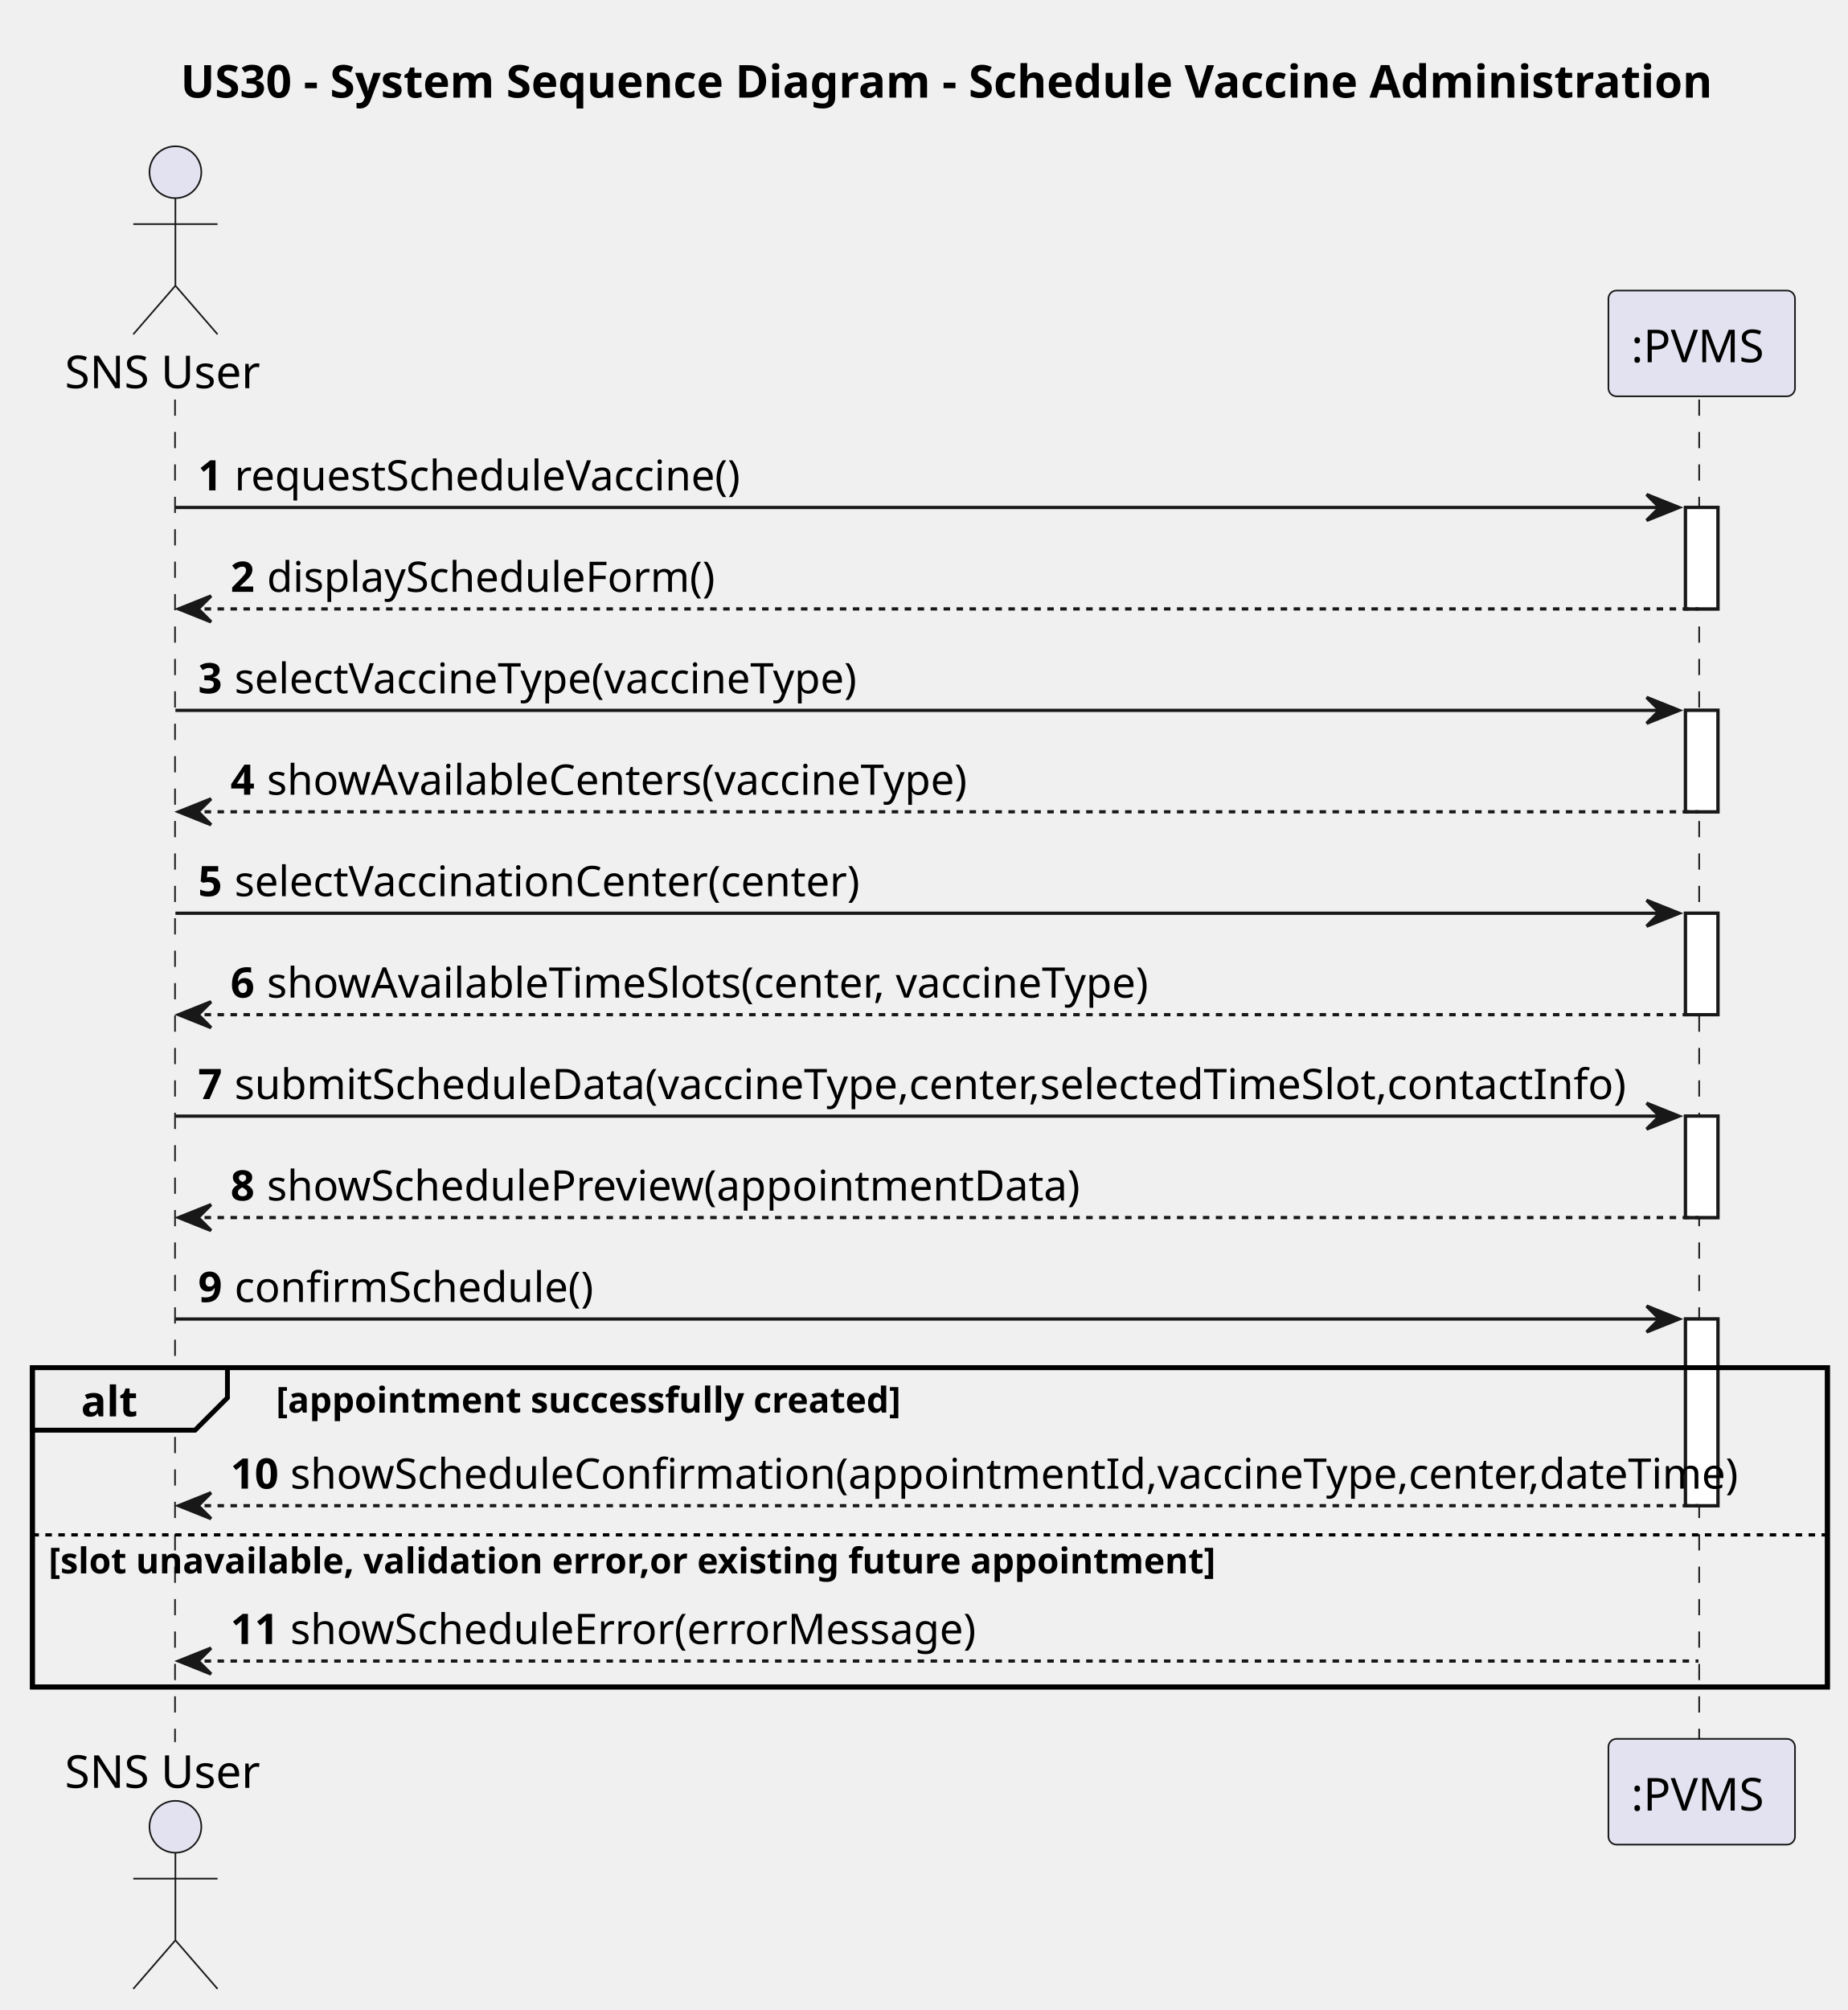
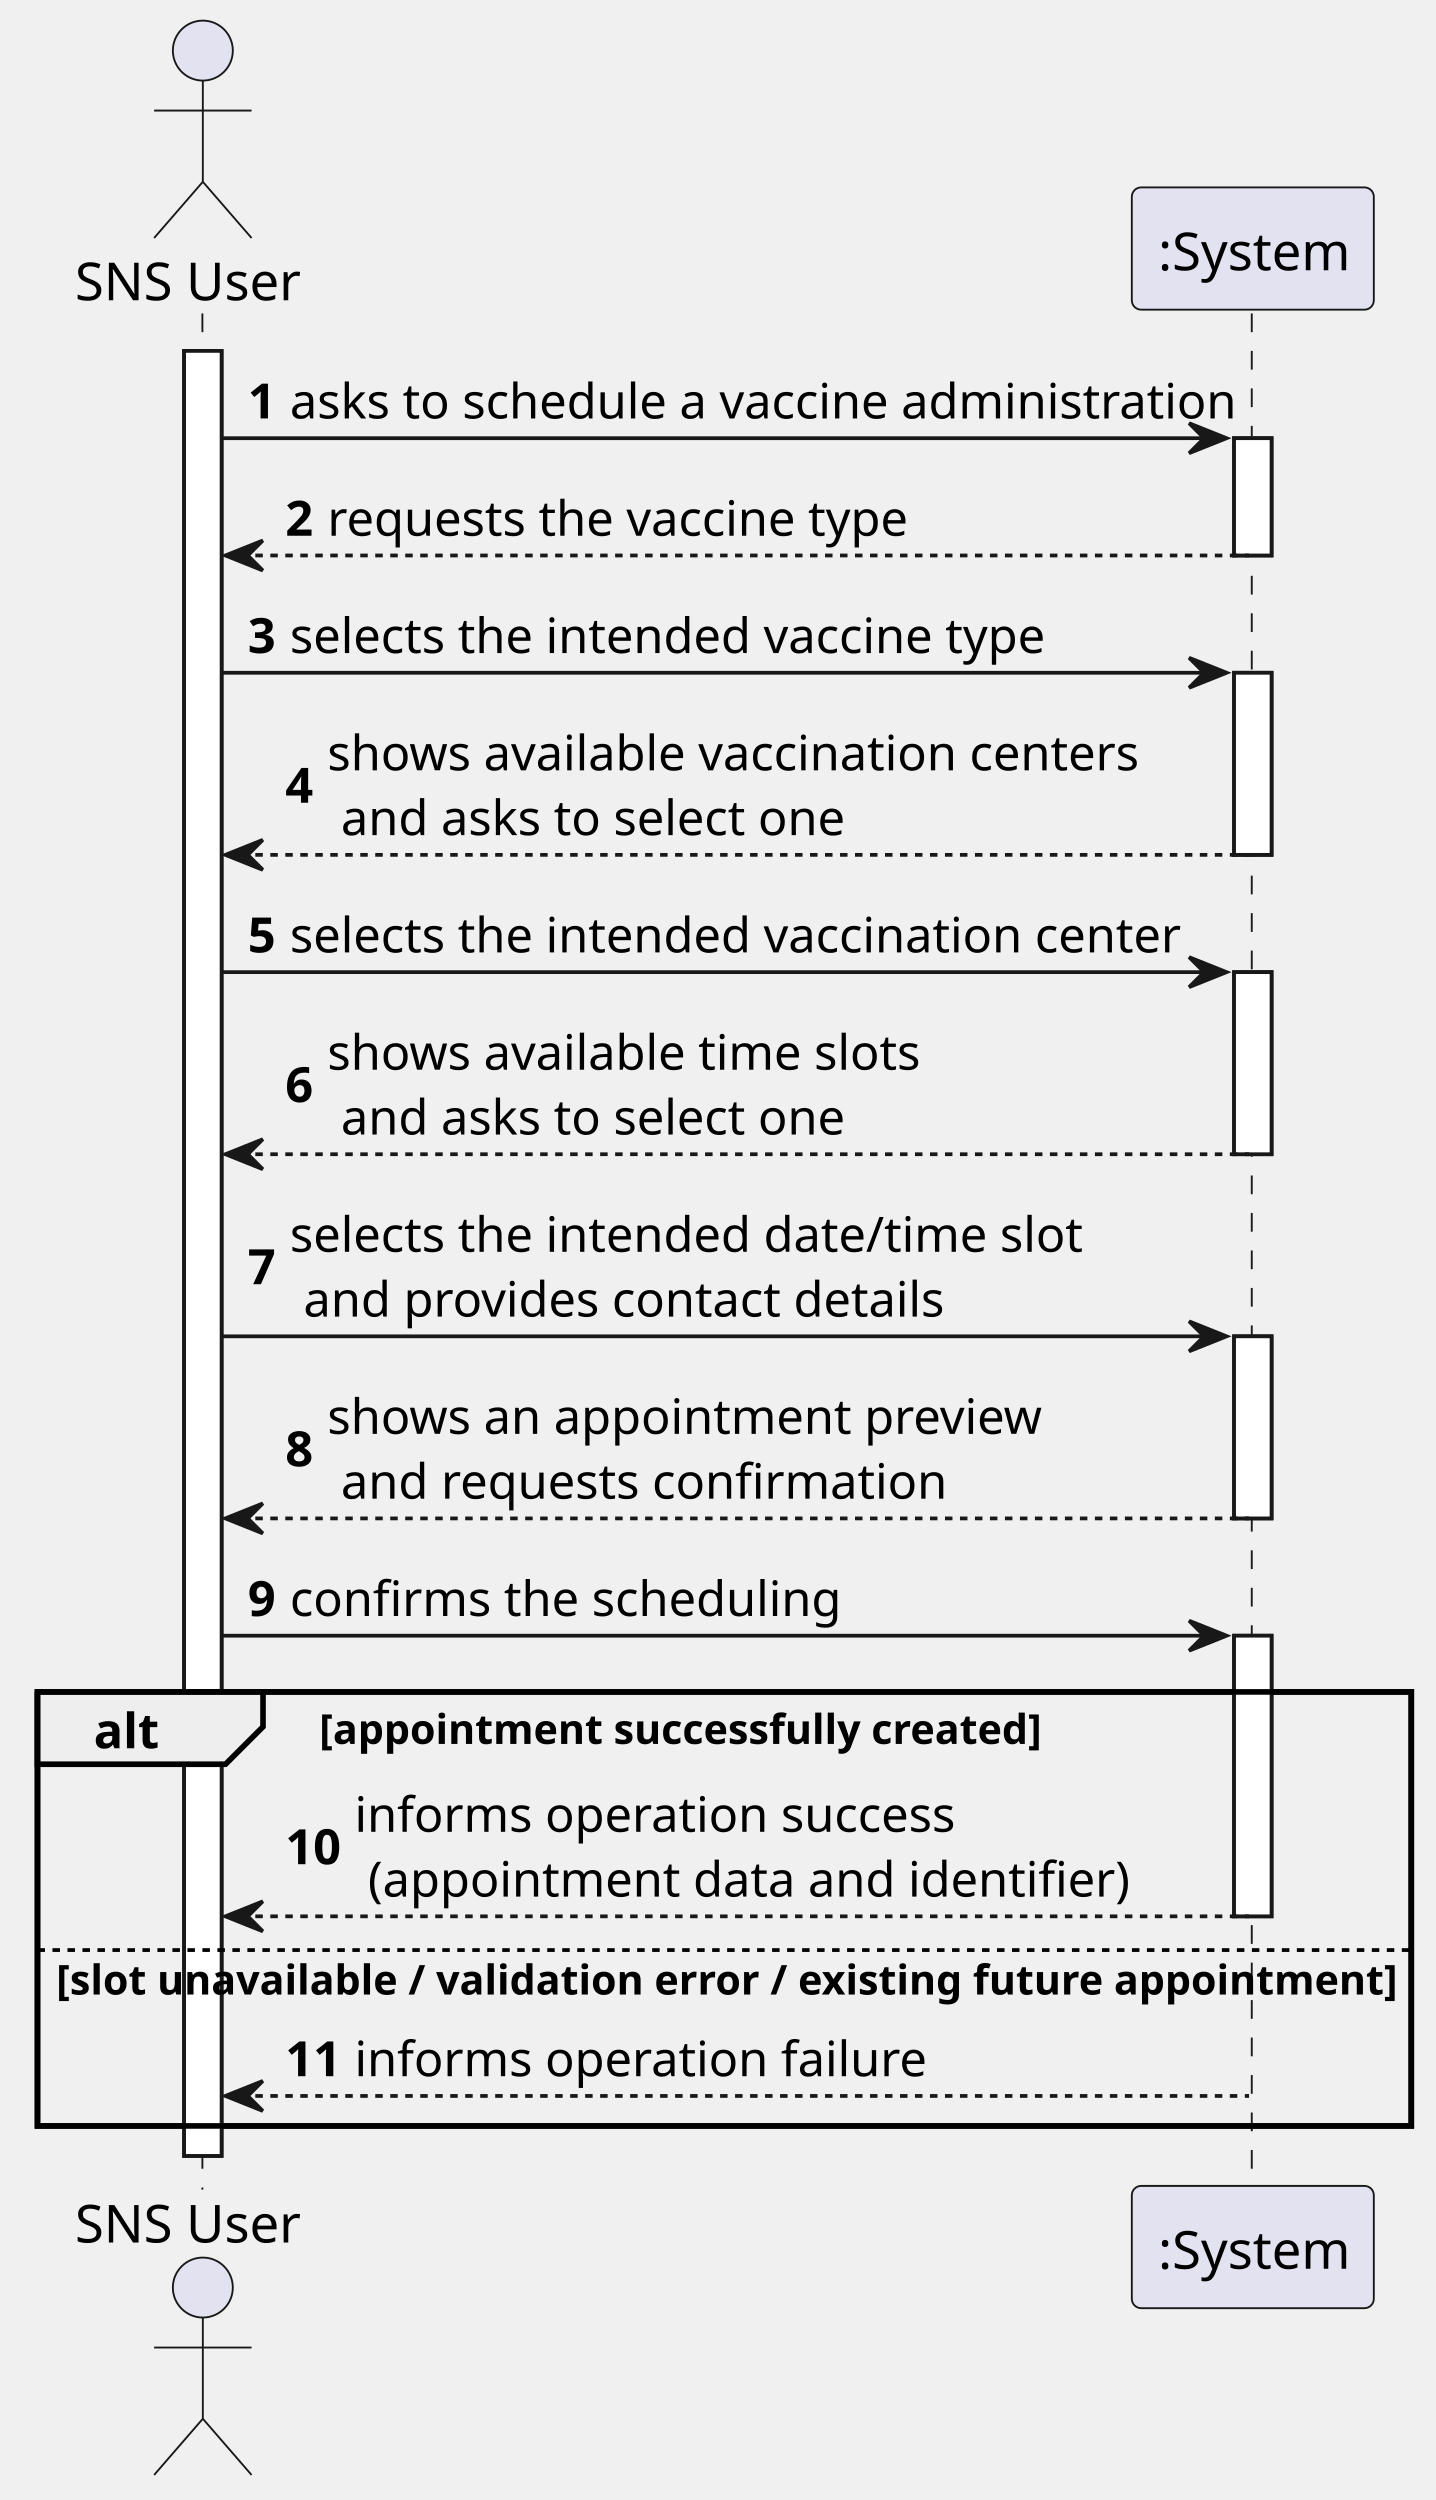
- <svg xmlns="http://www.w3.org/2000/svg" contentStyleType="text/css" data-diagram-type="SEQUENCE" height="620px" preserveAspectRatio="none" style="width:570px;height:620px;background:#FFFFFF;" version="1.1" viewBox="0 0 570 620" width="570px" zoomAndPan="magnify">
+ <svg xmlns="http://www.w3.org/2000/svg" contentStyleType="text/css" data-diagram-type="SEQUENCE" height="667px" preserveAspectRatio="none" style="width:383px;height:667px;background:#FFFFFF;" version="1.1" viewBox="0 0 383 667" width="383px" zoomAndPan="magnify">
  <defs />
  <g>
-     <text fill="#000000" font-family="sans-serif" font-size="14" font-weight="bold" lengthAdjust="spacing" textLength="461.371" x="55.714" y="30.107">US30 - System Sequence Diagram - Schedule Vaccine Administration</text>
    <g>
-       <rect fill="#FFFFFF" height="31.291" style="stroke:#181818;stroke-width:1;" width="10" x="520.017" y="156.533" />
+       <rect fill="#FFFFFF" height="481.578" style="stroke:#181818;stroke-width:1;" width="10" x="49.117" y="93.621" />
    </g>
    <g>
-       <rect fill="#FFFFFF" height="31.291" style="stroke:#181818;stroke-width:1;" width="10" x="520.017" y="219.115" />
+       <rect fill="#FFFFFF" height="31.291" style="stroke:#181818;stroke-width:1;" width="10" x="329.25" y="116.912" />
    </g>
    <g>
-       <rect fill="#FFFFFF" height="31.291" style="stroke:#181818;stroke-width:1;" width="10" x="520.017" y="281.697" />
+       <rect fill="#FFFFFF" height="48.582" style="stroke:#181818;stroke-width:1;" width="10" x="329.25" y="179.494" />
    </g>
    <g>
-       <rect fill="#FFFFFF" height="31.291" style="stroke:#181818;stroke-width:1;" width="10" x="520.017" y="344.279" />
+       <rect fill="#FFFFFF" height="48.582" style="stroke:#181818;stroke-width:1;" width="10" x="329.25" y="259.367" />
    </g>
    <g>
-       <rect fill="#FFFFFF" height="57.582" style="stroke:#181818;stroke-width:1;" width="10" x="520.017" y="406.861" />
-     </g>
-     <rect fill="none" height="98.504" style="stroke:#000000;stroke-width:1.5;" width="553.799" x="10" y="421.861" />
-     <g>
-       <rect fill="#000000" fill-opacity="0" height="414.123" width="8" x="50.117" y="123.242" />
-       <line style="stroke:#181818;stroke-width:0.5;stroke-dasharray:5,5;" x1="54" x2="54" y1="123.242" y2="537.365" />
+       <rect fill="#FFFFFF" height="48.582" style="stroke:#181818;stroke-width:1;" width="10" x="329.25" y="356.531" />
    </g>
    <g>
-       <rect fill="#000000" fill-opacity="0" height="414.123" width="8" x="521.017" y="123.242" />
-       <line style="stroke:#181818;stroke-width:0.5;stroke-dasharray:5,5;" x1="524.234" x2="524.234" y1="123.242" y2="537.365" />
+       <rect fill="#FFFFFF" height="74.873" style="stroke:#181818;stroke-width:1;" width="10" x="329.25" y="436.404" />
+     </g>
+     <rect fill="none" height="115.795" style="stroke:#000000;stroke-width:1.5;" width="366.533" x="10" y="451.404" />
+     <g>
+       <rect fill="#000000" fill-opacity="0" height="500.578" width="8" x="50.117" y="83.621" />
+       <line style="stroke:#181818;stroke-width:0.5;stroke-dasharray:5,5;" x1="54" x2="54" y1="83.621" y2="584.199" />
+     </g>
+     <g>
+       <rect fill="#000000" fill-opacity="0" height="500.578" width="8" x="330.25" y="83.621" />
+       <line style="stroke:#181818;stroke-width:0.5;stroke-dasharray:5,5;" x1="333.968" x2="333.968" y1="83.621" y2="584.199" />
    </g>
    <g class="participant participant-head" data-participant="SNSUser">
-       <text fill="#000000" font-family="sans-serif" font-size="14" lengthAdjust="spacing" textLength="62.234" x="20" y="119.728">SNS User</text>
-       <ellipse cx="54.117" cy="53.121" fill="#E2E2F0" rx="8" ry="8" style="stroke:#181818;stroke-width:0.5;" />
-       <path d="M54.117,61.121 L54.117,88.121 M41.117,69.121 L67.117,69.121 M54.117,88.121 L41.117,103.121 M54.117,88.121 L67.117,103.121" fill="none" style="stroke:#181818;stroke-width:0.5;" />
+       <text fill="#000000" font-family="sans-serif" font-size="14" lengthAdjust="spacing" textLength="62.234" x="20" y="80.107">SNS User</text>
+       <ellipse cx="54.117" cy="13.5" fill="#E2E2F0" rx="8" ry="8" style="stroke:#181818;stroke-width:0.5;" />
+       <path d="M54.117,21.5 L54.117,48.5 M41.117,29.5 L67.117,29.5 M54.117,48.5 L41.117,63.5 M54.117,48.5 L67.117,63.5" fill="none" style="stroke:#181818;stroke-width:0.5;" />
    </g>
    <g class="participant participant-tail" data-participant="SNSUser">
-       <text fill="#000000" font-family="sans-serif" font-size="14" lengthAdjust="spacing" textLength="62.234" x="20" y="551.473">SNS User</text>
-       <ellipse cx="54.117" cy="563.486" fill="#E2E2F0" rx="8" ry="8" style="stroke:#181818;stroke-width:0.5;" />
-       <path d="M54.117,571.486 L54.117,598.486 M41.117,579.486 L67.117,579.486 M54.117,598.486 L41.117,613.486 M54.117,598.486 L67.117,613.486" fill="none" style="stroke:#181818;stroke-width:0.5;" />
+       <text fill="#000000" font-family="sans-serif" font-size="14" lengthAdjust="spacing" textLength="62.234" x="20" y="598.307">SNS User</text>
+       <ellipse cx="54.117" cy="610.32" fill="#E2E2F0" rx="8" ry="8" style="stroke:#181818;stroke-width:0.5;" />
+       <path d="M54.117,618.32 L54.117,645.32 M41.117,626.32 L67.117,626.32 M54.117,645.32 L41.117,660.32 M54.117,645.32 L67.117,660.32" fill="none" style="stroke:#181818;stroke-width:0.5;" />
    </g>
    <g class="participant participant-head" data-participant="System">
-       <rect fill="#E2E2F0" height="32.621" rx="2.5" ry="2.5" style="stroke:#181818;stroke-width:0.5;" width="57.565" x="496.234" y="89.621" />
-       <text fill="#000000" font-family="sans-serif" font-size="14" lengthAdjust="spacing" textLength="43.565" x="503.234" y="111.728">:PVMS</text>
+       <rect fill="#E2E2F0" height="32.621" rx="2.5" ry="2.5" style="stroke:#181818;stroke-width:0.5;" width="64.565" x="301.968" y="50" />
+       <text fill="#000000" font-family="sans-serif" font-size="14" lengthAdjust="spacing" textLength="50.565" x="308.968" y="72.107">:System</text>
    </g>
    <g class="participant participant-tail" data-participant="System">
-       <rect fill="#E2E2F0" height="32.621" rx="2.5" ry="2.5" style="stroke:#181818;stroke-width:0.5;" width="57.565" x="496.234" y="536.365" />
-       <text fill="#000000" font-family="sans-serif" font-size="14" lengthAdjust="spacing" textLength="43.565" x="503.234" y="558.473">:PVMS</text>
+       <rect fill="#E2E2F0" height="32.621" rx="2.5" ry="2.5" style="stroke:#181818;stroke-width:0.5;" width="64.565" x="301.968" y="583.199" />
+       <text fill="#000000" font-family="sans-serif" font-size="14" lengthAdjust="spacing" textLength="50.565" x="308.968" y="605.307">:System</text>
    </g>
    <g>
-       <rect fill="#FFFFFF" height="31.291" style="stroke:#181818;stroke-width:1;" width="10" x="520.017" y="156.533" />
+       <rect fill="#FFFFFF" height="481.578" style="stroke:#181818;stroke-width:1;" width="10" x="49.117" y="93.621" />
    </g>
    <g>
-       <rect fill="#FFFFFF" height="31.291" style="stroke:#181818;stroke-width:1;" width="10" x="520.017" y="219.115" />
+       <rect fill="#FFFFFF" height="31.291" style="stroke:#181818;stroke-width:1;" width="10" x="329.25" y="116.912" />
    </g>
    <g>
-       <rect fill="#FFFFFF" height="31.291" style="stroke:#181818;stroke-width:1;" width="10" x="520.017" y="281.697" />
+       <rect fill="#FFFFFF" height="48.582" style="stroke:#181818;stroke-width:1;" width="10" x="329.25" y="179.494" />
    </g>
    <g>
-       <rect fill="#FFFFFF" height="31.291" style="stroke:#181818;stroke-width:1;" width="10" x="520.017" y="344.279" />
+       <rect fill="#FFFFFF" height="48.582" style="stroke:#181818;stroke-width:1;" width="10" x="329.25" y="259.367" />
    </g>
    <g>
-       <rect fill="#FFFFFF" height="57.582" style="stroke:#181818;stroke-width:1;" width="10" x="520.017" y="406.861" />
+       <rect fill="#FFFFFF" height="48.582" style="stroke:#181818;stroke-width:1;" width="10" x="329.25" y="356.531" />
+     </g>
+     <g>
+       <rect fill="#FFFFFF" height="74.873" style="stroke:#181818;stroke-width:1;" width="10" x="329.25" y="436.404" />
    </g>
    <g class="message" data-participant-1="SNSUser" data-participant-2="System">
-       <polygon fill="#181818" points="508.017,152.533,518.017,156.533,508.017,160.533,512.017,156.533" style="stroke:#181818;stroke-width:1;" />
-       <line style="stroke:#181818;stroke-width:1;" x1="54.117" x2="514.017" y1="156.533" y2="156.533" />
-       <text fill="#000000" font-family="sans-serif" font-size="13" font-weight="bold" lengthAdjust="spacing" textLength="7.23" x="61.117" y="151.27">1</text>
-       <text fill="#000000" font-family="sans-serif" font-size="13" lengthAdjust="spacing" textLength="152.477" x="72.347" y="151.27">requestScheduleVaccine()</text>
+       <polygon fill="#181818" points="317.25,112.912,327.25,116.912,317.25,120.912,321.25,116.912" style="stroke:#181818;stroke-width:1;" />
+       <line style="stroke:#181818;stroke-width:1;" x1="59.117" x2="323.25" y1="116.912" y2="116.912" />
+       <text fill="#000000" font-family="sans-serif" font-size="13" font-weight="bold" lengthAdjust="spacing" textLength="7.23" x="66.117" y="111.649">1</text>
+       <text fill="#000000" font-family="sans-serif" font-size="13" lengthAdjust="spacing" textLength="239.903" x="77.347" y="111.649">asks to schedule a vaccine administration</text>
    </g>
    <g class="message" data-participant-1="System" data-participant-2="SNSUser">
-       <polygon fill="#181818" points="65.117,183.824,55.117,187.824,65.117,191.824,61.117,187.824" style="stroke:#181818;stroke-width:1;" />
-       <line style="stroke:#181818;stroke-width:1;stroke-dasharray:2,2;" x1="59.117" x2="524.017" y1="187.824" y2="187.824" />
-       <text fill="#000000" font-family="sans-serif" font-size="13" font-weight="bold" lengthAdjust="spacing" textLength="7.23" x="71.117" y="182.561">2</text>
-       <text fill="#000000" font-family="sans-serif" font-size="13" lengthAdjust="spacing" textLength="133.663" x="82.347" y="182.561">displayScheduleForm()</text>
+       <polygon fill="#181818" points="70.117,144.203,60.117,148.203,70.117,152.203,66.117,148.203" style="stroke:#181818;stroke-width:1;" />
+       <line style="stroke:#181818;stroke-width:1;stroke-dasharray:2,2;" x1="64.117" x2="333.25" y1="148.203" y2="148.203" />
+       <text fill="#000000" font-family="sans-serif" font-size="13" font-weight="bold" lengthAdjust="spacing" textLength="7.23" x="76.117" y="142.94">2</text>
+       <text fill="#000000" font-family="sans-serif" font-size="13" lengthAdjust="spacing" textLength="147.418" x="87.347" y="142.94">requests the vaccine type</text>
    </g>
    <g class="message" data-participant-1="SNSUser" data-participant-2="System">
-       <polygon fill="#181818" points="508.017,215.115,518.017,219.115,508.017,223.115,512.017,219.115" style="stroke:#181818;stroke-width:1;" />
-       <line style="stroke:#181818;stroke-width:1;" x1="54.117" x2="514.017" y1="219.115" y2="219.115" />
-       <text fill="#000000" font-family="sans-serif" font-size="13" font-weight="bold" lengthAdjust="spacing" textLength="7.23" x="61.117" y="213.852">3</text>
-       <text fill="#000000" font-family="sans-serif" font-size="13" lengthAdjust="spacing" textLength="190.747" x="72.347" y="213.852">selectVaccineType(vaccineType)</text>
+       <polygon fill="#181818" points="317.25,175.494,327.25,179.494,317.25,183.494,321.25,179.494" style="stroke:#181818;stroke-width:1;" />
+       <line style="stroke:#181818;stroke-width:1;" x1="59.117" x2="323.25" y1="179.494" y2="179.494" />
+       <text fill="#000000" font-family="sans-serif" font-size="13" font-weight="bold" lengthAdjust="spacing" textLength="7.23" x="66.117" y="174.231">3</text>
+       <text fill="#000000" font-family="sans-serif" font-size="13" lengthAdjust="spacing" textLength="191.509" x="77.347" y="174.231">selects the intended vaccine type</text>
    </g>
    <g class="message" data-participant-1="System" data-participant-2="SNSUser">
-       <polygon fill="#181818" points="65.117,246.406,55.117,250.406,65.117,254.406,61.117,250.406" style="stroke:#181818;stroke-width:1;" />
-       <line style="stroke:#181818;stroke-width:1;stroke-dasharray:2,2;" x1="59.117" x2="524.017" y1="250.406" y2="250.406" />
-       <text fill="#000000" font-family="sans-serif" font-size="13" font-weight="bold" lengthAdjust="spacing" textLength="7.23" x="71.117" y="245.144">4</text>
-       <text fill="#000000" font-family="sans-serif" font-size="13" lengthAdjust="spacing" textLength="210.26" x="82.347" y="245.144">showAvailableCenters(vaccineType)</text>
+       <polygon fill="#181818" points="70.117,224.076,60.117,228.076,70.117,232.076,66.117,228.076" style="stroke:#181818;stroke-width:1;" />
+       <line style="stroke:#181818;stroke-width:1;stroke-dasharray:2,2;" x1="64.117" x2="333.25" y1="228.076" y2="228.076" />
+       <text fill="#000000" font-family="sans-serif" font-size="13" font-weight="bold" lengthAdjust="spacing" textLength="7.23" x="76.117" y="214.168">4</text>
+       <text fill="#000000" font-family="sans-serif" font-size="13" lengthAdjust="spacing" textLength="206.667" x="87.347" y="205.523">shows available vaccination centers</text>
+       <text fill="#000000" font-family="sans-serif" font-size="13" lengthAdjust="spacing" textLength="129.359" x="90.959" y="222.814">and asks to select one</text>
    </g>
    <g class="message" data-participant-1="SNSUser" data-participant-2="System">
-       <polygon fill="#181818" points="508.017,277.697,518.017,281.697,508.017,285.697,512.017,281.697" style="stroke:#181818;stroke-width:1;" />
-       <line style="stroke:#181818;stroke-width:1;" x1="54.117" x2="514.017" y1="281.697" y2="281.697" />
-       <text fill="#000000" font-family="sans-serif" font-size="13" font-weight="bold" lengthAdjust="spacing" textLength="7.23" x="61.117" y="276.435">5</text>
-       <text fill="#000000" font-family="sans-serif" font-size="13" lengthAdjust="spacing" textLength="184.977" x="72.347" y="276.435">selectVaccinationCenter(center)</text>
+       <polygon fill="#181818" points="317.25,255.367,327.25,259.367,317.25,263.367,321.25,259.367" style="stroke:#181818;stroke-width:1;" />
+       <line style="stroke:#181818;stroke-width:1;" x1="59.117" x2="323.25" y1="259.367" y2="259.367" />
+       <text fill="#000000" font-family="sans-serif" font-size="13" font-weight="bold" lengthAdjust="spacing" textLength="7.23" x="66.117" y="254.105">5</text>
+       <text fill="#000000" font-family="sans-serif" font-size="13" lengthAdjust="spacing" textLength="224.028" x="77.347" y="254.105">selects the intended vaccination center</text>
    </g>
    <g class="message" data-participant-1="System" data-participant-2="SNSUser">
-       <polygon fill="#181818" points="65.117,308.988,55.117,312.988,65.117,316.988,61.117,312.988" style="stroke:#181818;stroke-width:1;" />
-       <line style="stroke:#181818;stroke-width:1;stroke-dasharray:2,2;" x1="59.117" x2="524.017" y1="312.988" y2="312.988" />
-       <text fill="#000000" font-family="sans-serif" font-size="13" font-weight="bold" lengthAdjust="spacing" textLength="7.23" x="71.117" y="307.726">6</text>
-       <text fill="#000000" font-family="sans-serif" font-size="13" lengthAdjust="spacing" textLength="265.884" x="82.347" y="307.726">showAvailableTimeSlots(center, vaccineType)</text>
+       <polygon fill="#181818" points="70.117,303.949,60.117,307.949,70.117,311.949,66.117,307.949" style="stroke:#181818;stroke-width:1;" />
+       <line style="stroke:#181818;stroke-width:1;stroke-dasharray:2,2;" x1="64.117" x2="333.25" y1="307.949" y2="307.949" />
+       <text fill="#000000" font-family="sans-serif" font-size="13" font-weight="bold" lengthAdjust="spacing" textLength="7.23" x="76.117" y="294.041">6</text>
+       <text fill="#000000" font-family="sans-serif" font-size="13" lengthAdjust="spacing" textLength="150.287" x="87.347" y="285.396">shows available time slots</text>
+       <text fill="#000000" font-family="sans-serif" font-size="13" lengthAdjust="spacing" textLength="129.359" x="90.959" y="302.687">and asks to select one</text>
    </g>
    <g class="message" data-participant-1="SNSUser" data-participant-2="System">
-       <polygon fill="#181818" points="508.017,340.279,518.017,344.279,508.017,348.279,512.017,344.279" style="stroke:#181818;stroke-width:1;" />
-       <line style="stroke:#181818;stroke-width:1;" x1="54.117" x2="514.017" y1="344.279" y2="344.279" />
-       <text fill="#000000" font-family="sans-serif" font-size="13" font-weight="bold" lengthAdjust="spacing" textLength="7.23" x="61.117" y="339.017">7</text>
-       <text fill="#000000" font-family="sans-serif" font-size="13" lengthAdjust="spacing" textLength="411.868" x="72.347" y="339.017">submitScheduleData(vaccineType,center,selectedTimeSlot,contactInfo)</text>
+       <polygon fill="#181818" points="317.25,352.531,327.25,356.531,317.25,360.531,321.25,356.531" style="stroke:#181818;stroke-width:1;" />
+       <line style="stroke:#181818;stroke-width:1;" x1="59.117" x2="323.25" y1="356.531" y2="356.531" />
+       <text fill="#000000" font-family="sans-serif" font-size="13" font-weight="bold" lengthAdjust="spacing" textLength="7.23" x="66.117" y="342.623">7</text>
+       <text fill="#000000" font-family="sans-serif" font-size="13" lengthAdjust="spacing" textLength="196.561" x="77.347" y="333.978">selects the intended date/time slot</text>
+       <text fill="#000000" font-family="sans-serif" font-size="13" lengthAdjust="spacing" textLength="161.154" x="80.959" y="351.269">and provides contact details</text>
    </g>
    <g class="message" data-participant-1="System" data-participant-2="SNSUser">
-       <polygon fill="#181818" points="65.117,371.57,55.117,375.57,65.117,379.57,61.117,375.57" style="stroke:#181818;stroke-width:1;" />
-       <line style="stroke:#181818;stroke-width:1;stroke-dasharray:2,2;" x1="59.117" x2="524.017" y1="375.57" y2="375.57" />
-       <text fill="#000000" font-family="sans-serif" font-size="13" font-weight="bold" lengthAdjust="spacing" textLength="7.23" x="71.117" y="370.308">8</text>
-       <text fill="#000000" font-family="sans-serif" font-size="13" lengthAdjust="spacing" textLength="238.462" x="82.347" y="370.308">showSchedulePreview(appointmentData)</text>
+       <polygon fill="#181818" points="70.117,401.113,60.117,405.113,70.117,409.113,66.117,405.113" style="stroke:#181818;stroke-width:1;" />
+       <line style="stroke:#181818;stroke-width:1;stroke-dasharray:2,2;" x1="64.117" x2="333.25" y1="405.113" y2="405.113" />
+       <text fill="#000000" font-family="sans-serif" font-size="13" font-weight="bold" lengthAdjust="spacing" textLength="7.23" x="76.117" y="391.205">8</text>
+       <text fill="#000000" font-family="sans-serif" font-size="13" lengthAdjust="spacing" textLength="178.49" x="87.347" y="382.56">shows an appointment preview</text>
+       <text fill="#000000" font-family="sans-serif" font-size="13" lengthAdjust="spacing" textLength="149.583" x="90.959" y="399.851">and requests confirmation</text>
    </g>
    <g class="message" data-participant-1="SNSUser" data-participant-2="System">
-       <polygon fill="#181818" points="508.017,402.861,518.017,406.861,508.017,410.861,512.017,406.861" style="stroke:#181818;stroke-width:1;" />
-       <line style="stroke:#181818;stroke-width:1;" x1="54.117" x2="514.017" y1="406.861" y2="406.861" />
-       <text fill="#000000" font-family="sans-serif" font-size="13" font-weight="bold" lengthAdjust="spacing" textLength="7.23" x="61.117" y="401.599">9</text>
-       <text fill="#000000" font-family="sans-serif" font-size="13" lengthAdjust="spacing" textLength="105.485" x="72.347" y="401.599">confirmSchedule()</text>
+       <polygon fill="#181818" points="317.25,432.404,327.25,436.404,317.25,440.404,321.25,436.404" style="stroke:#181818;stroke-width:1;" />
+       <line style="stroke:#181818;stroke-width:1;" x1="59.117" x2="323.25" y1="436.404" y2="436.404" />
+       <text fill="#000000" font-family="sans-serif" font-size="13" font-weight="bold" lengthAdjust="spacing" textLength="7.23" x="66.117" y="431.142">9</text>
+       <text fill="#000000" font-family="sans-serif" font-size="13" lengthAdjust="spacing" textLength="136.57" x="77.347" y="431.142">confirms the scheduling</text>
    </g>
-     <path d="M10,421.861 L70.171,421.861 L70.171,431.152 L60.171,441.152 L10,441.152 L10,421.861" fill="#EEEEEE" style="stroke:#000000;stroke-width:1.5;" />
-     <rect fill="none" height="98.504" style="stroke:#000000;stroke-width:1.5;" width="553.799" x="10" y="421.861" />
-     <text fill="#000000" font-family="sans-serif" font-size="13" font-weight="bold" lengthAdjust="spacing" textLength="15.171" x="25" y="436.89">alt</text>
-     <text fill="#000000" font-family="sans-serif" font-size="11" font-weight="bold" lengthAdjust="spacing" textLength="184.605" x="85.171" y="435.731">[appointment successfully created]</text>
+     <path d="M10,451.404 L70.171,451.404 L70.171,460.695 L60.171,470.695 L10,470.695 L10,451.404" fill="#EEEEEE" style="stroke:#000000;stroke-width:1.5;" />
+     <rect fill="none" height="115.795" style="stroke:#000000;stroke-width:1.5;" width="366.533" x="10" y="451.404" />
+     <text fill="#000000" font-family="sans-serif" font-size="13" font-weight="bold" lengthAdjust="spacing" textLength="15.171" x="25" y="466.433">alt</text>
+     <text fill="#000000" font-family="sans-serif" font-size="11" font-weight="bold" lengthAdjust="spacing" textLength="184.605" x="85.171" y="465.274">[appointment successfully created]</text>
    <g class="message" data-participant-1="System" data-participant-2="SNSUser">
-       <polygon fill="#181818" points="65.117,460.443,55.117,464.443,65.117,468.443,61.117,464.443" style="stroke:#181818;stroke-width:1;" />
-       <line style="stroke:#181818;stroke-width:1;stroke-dasharray:2,2;" x1="59.117" x2="524.017" y1="464.443" y2="464.443" />
-       <text fill="#000000" font-family="sans-serif" font-size="13" font-weight="bold" lengthAdjust="spacing" textLength="14.46" x="71.117" y="459.181">10</text>
-       <text fill="#000000" font-family="sans-serif" font-size="13" lengthAdjust="spacing" textLength="423.44" x="89.577" y="459.181">showScheduleConfirmation(appointmentId,vaccineType,center,dateTime)</text>
+       <polygon fill="#181818" points="70.117,507.277,60.117,511.277,70.117,515.277,66.117,511.277" style="stroke:#181818;stroke-width:1;" />
+       <line style="stroke:#181818;stroke-width:1;stroke-dasharray:2,2;" x1="64.117" x2="333.25" y1="511.277" y2="511.277" />
+       <text fill="#000000" font-family="sans-serif" font-size="13" font-weight="bold" lengthAdjust="spacing" textLength="14.46" x="76.117" y="497.369">10</text>
+       <text fill="#000000" font-family="sans-serif" font-size="13" lengthAdjust="spacing" textLength="151.011" x="94.577" y="488.724">informs operation success</text>
+       <text fill="#000000" font-family="sans-serif" font-size="13" lengthAdjust="spacing" textLength="187.173" x="98.189" y="506.015">(appointment data and identifier)</text>
    </g>
-     <line style="stroke:#000000;stroke-width:1;stroke-dasharray:2,2;" x1="10" x2="563.799" y1="473.443" y2="473.443" />
-     <text fill="#000000" font-family="sans-serif" font-size="11" font-weight="bold" lengthAdjust="spacing" textLength="337.992" x="15" y="485.313">[slot unavailable, validation error,or existing future appointment]</text>
+     <line style="stroke:#000000;stroke-width:1;stroke-dasharray:2,2;" x1="10" x2="376.533" y1="520.277" y2="520.277" />
+     <text fill="#000000" font-family="sans-serif" font-size="11" font-weight="bold" lengthAdjust="spacing" textLength="333.104" x="15" y="532.148">[slot unavailable / validation error / existing future appointment]</text>
    <g class="message" data-participant-1="System" data-participant-2="SNSUser">
-       <polygon fill="#181818" points="65.117,508.365,55.117,512.365,65.117,516.365,61.117,512.365" style="stroke:#181818;stroke-width:1;" />
-       <line style="stroke:#181818;stroke-width:1;stroke-dasharray:2,2;" x1="59.117" x2="524.017" y1="512.365" y2="512.365" />
-       <text fill="#000000" font-family="sans-serif" font-size="13" font-weight="bold" lengthAdjust="spacing" textLength="14.46" x="71.117" y="507.103">11</text>
-       <text fill="#000000" font-family="sans-serif" font-size="13" lengthAdjust="spacing" textLength="202.3" x="89.577" y="507.103">showScheduleError(errorMessage)</text>
+       <polygon fill="#181818" points="70.117,555.199,60.117,559.199,70.117,563.199,66.117,559.199" style="stroke:#181818;stroke-width:1;" />
+       <line style="stroke:#181818;stroke-width:1;stroke-dasharray:2,2;" x1="64.117" x2="333.25" y1="559.199" y2="559.199" />
+       <text fill="#000000" font-family="sans-serif" font-size="13" font-weight="bold" lengthAdjust="spacing" textLength="14.46" x="76.117" y="553.937">11</text>
+       <text fill="#000000" font-family="sans-serif" font-size="13" lengthAdjust="spacing" textLength="139.458" x="94.577" y="553.937">informs operation failure</text>
    </g>
  </g>
</svg>
